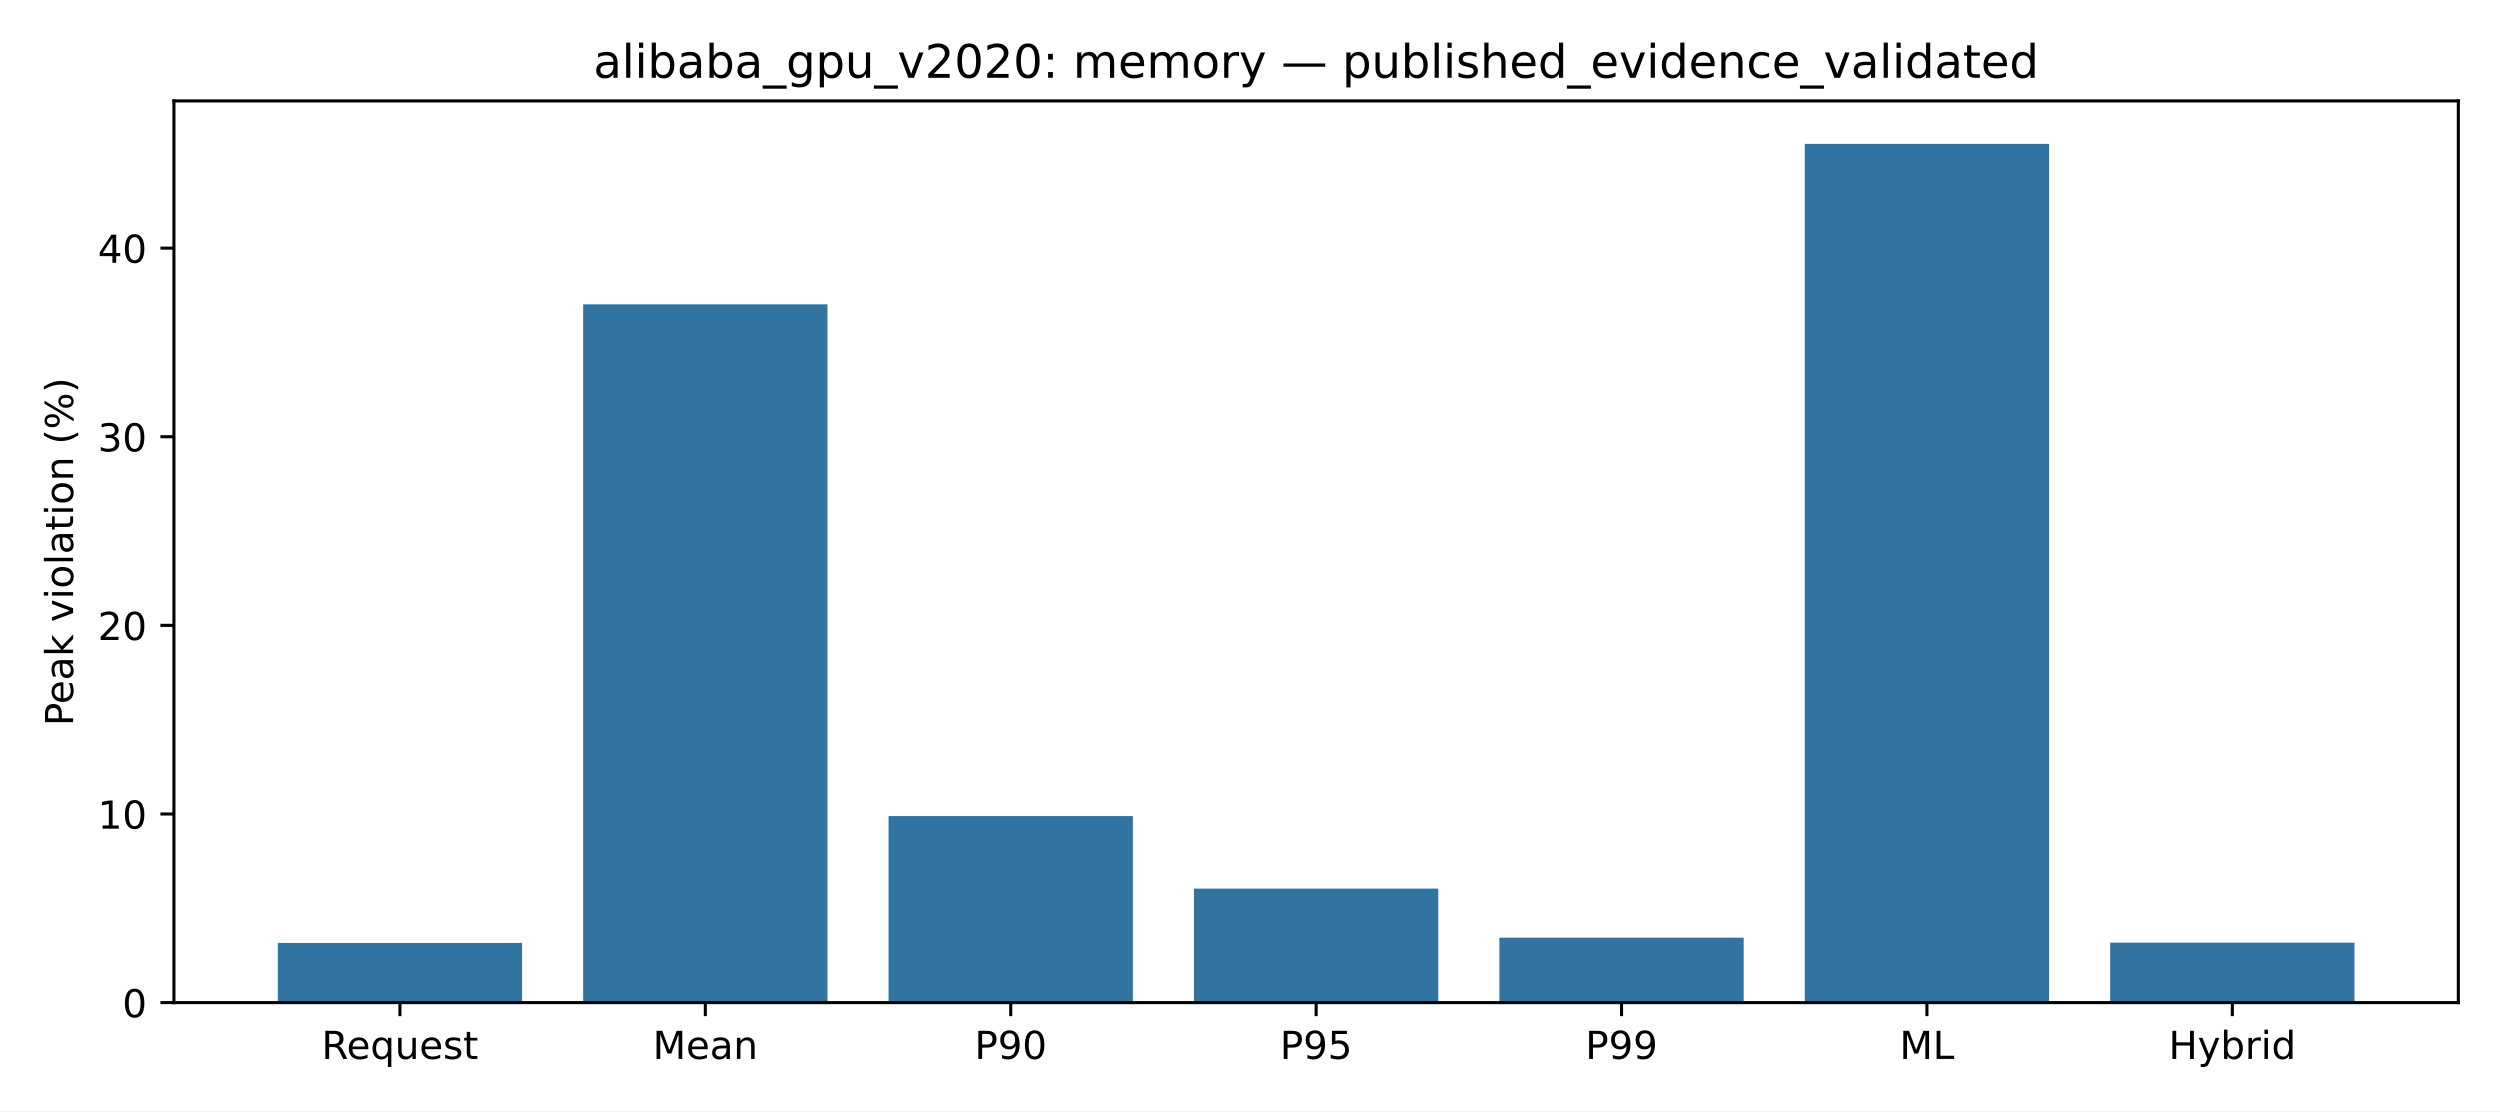
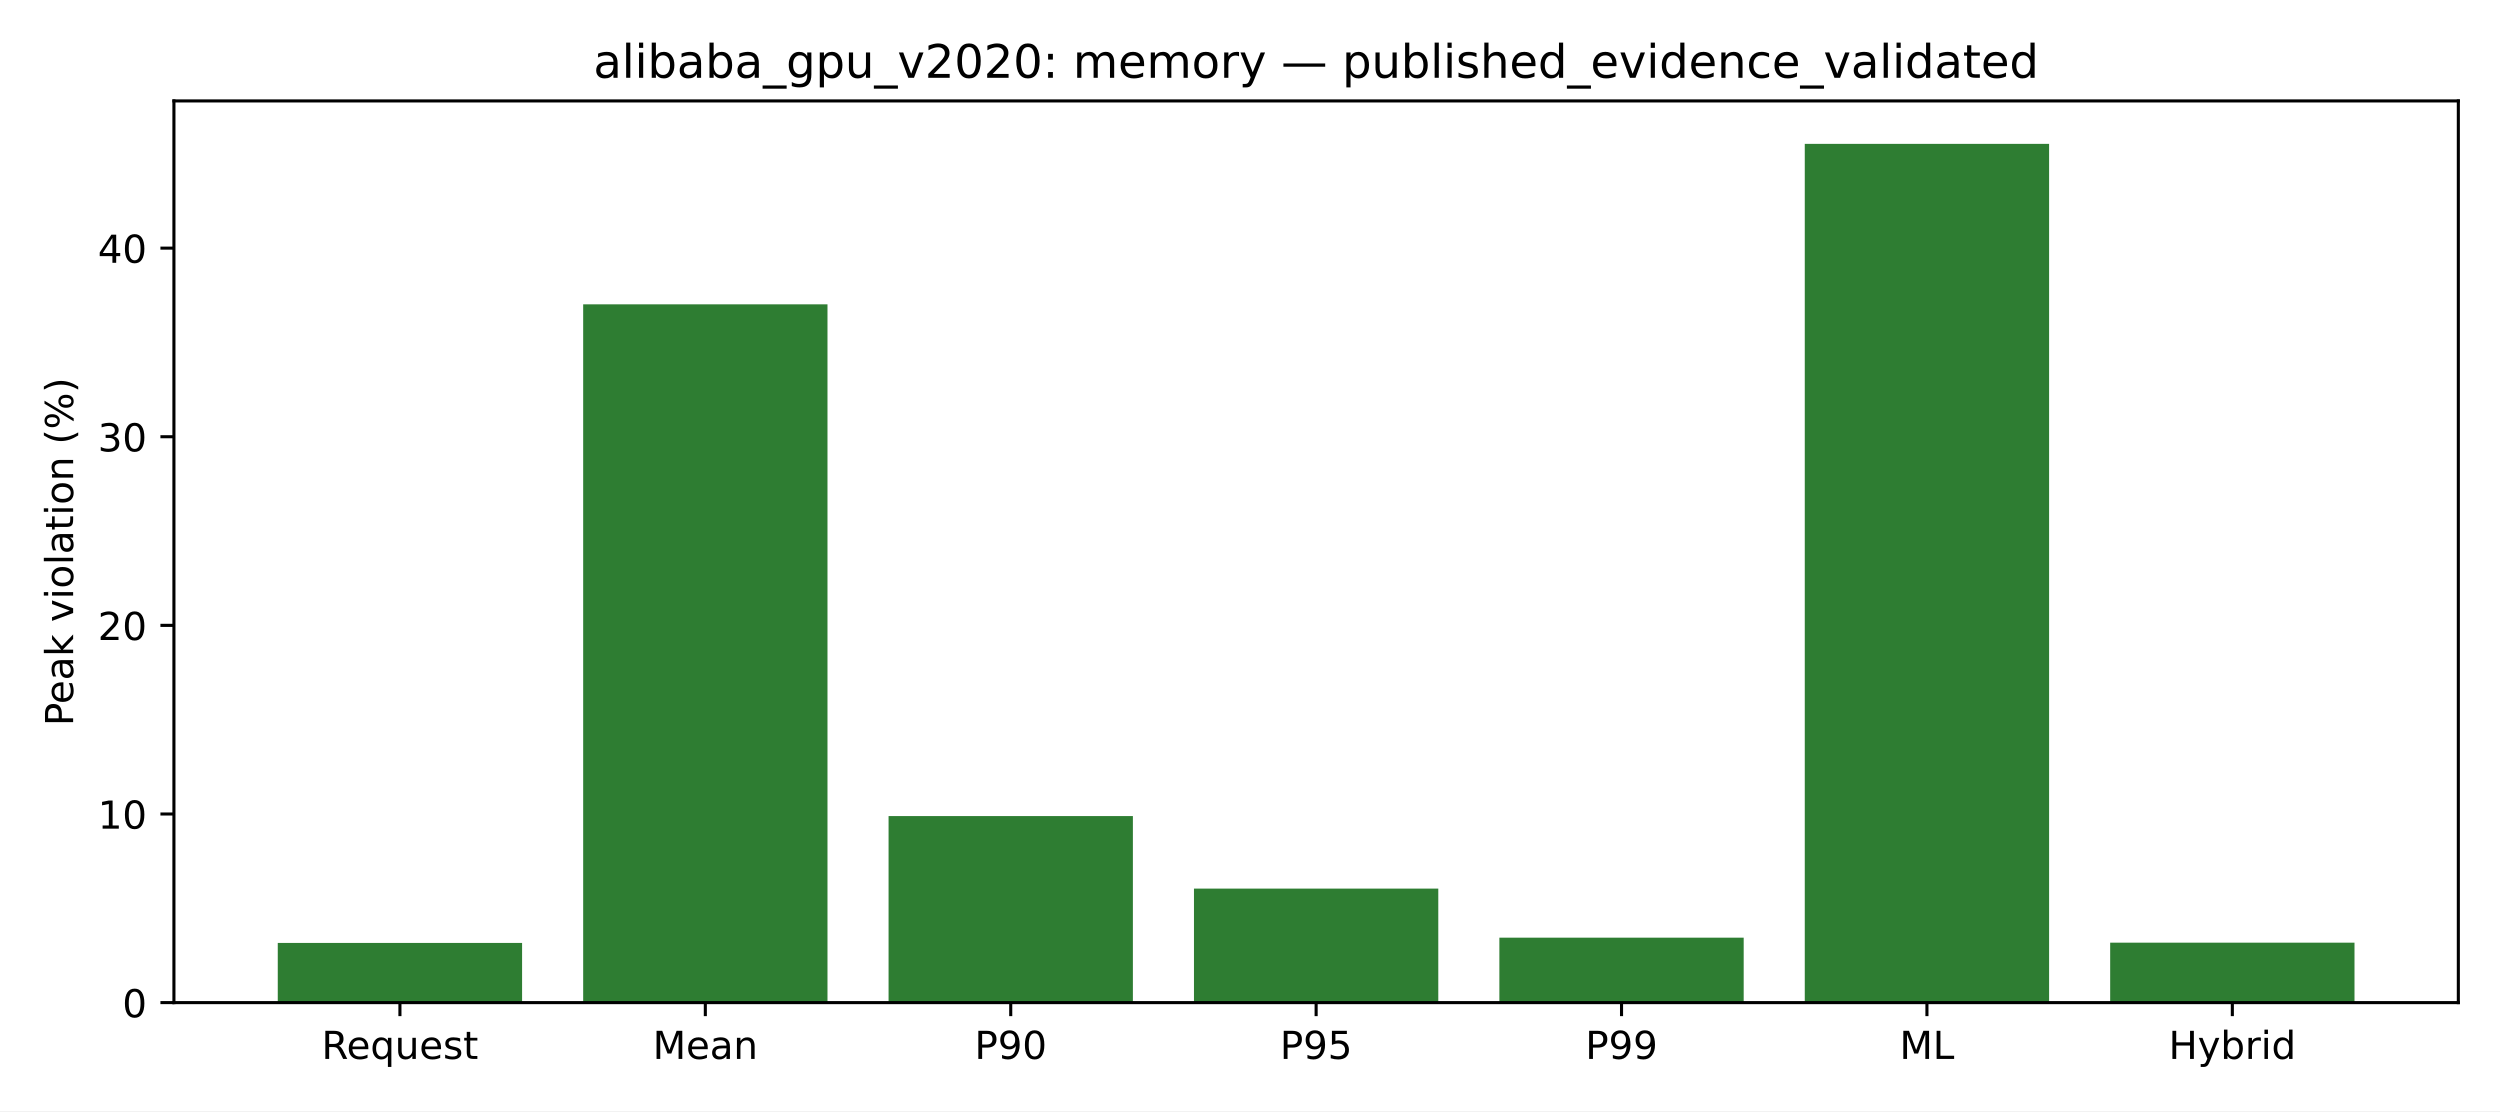
<svg xmlns="http://www.w3.org/2000/svg" xmlns:xlink="http://www.w3.org/1999/xlink" width="648pt" height="288pt" viewBox="0 0 648 288" version="1.1">
  <defs>
    <style type="text/css">*{stroke-linejoin: round; stroke-linecap: butt}</style>
  </defs>
  <g id="figure_1">
    <g id="patch_1">
      <path d="M 0 288 L 648 288 L 648 0 L 0 0 z " style="fill: #ffffff" />
    </g>
    <g id="axes_1">
      <g id="patch_2">
        <path d="M 45.082 259.878 L 637.2 259.878 L 637.2 26.16 L 45.082 26.16 z " style="fill: #ffffff" />
      </g>
      <g id="patch_3">
-         <path d="M 71.997 259.878 L 135.325 259.878 L 135.325 244.407 L 71.997 244.407 z " clip-path="url(#p6484fbff86)" style="fill: #3274a1" />
+         <path d="M 71.997 259.878 L 135.325 259.878 L 135.325 244.407 L 71.997 244.407 z " clip-path="url(#p6484fbff86)" style="fill: #2e7d32" />
      </g>
      <g id="patch_4">
-         <path d="M 151.157 259.878 L 214.485 259.878 L 214.485 78.875 L 151.157 78.875 z " clip-path="url(#p6484fbff86)" style="fill: #3274a1" />
+         <path d="M 151.157 259.878 L 214.485 259.878 L 214.485 78.875 L 151.157 78.875 z " clip-path="url(#p6484fbff86)" style="fill: #2e7d32" />
      </g>
      <g id="patch_5">
-         <path d="M 230.317 259.878 L 293.645 259.878 L 293.645 211.533 L 230.317 211.533 z " clip-path="url(#p6484fbff86)" style="fill: #3274a1" />
+         <path d="M 230.317 259.878 L 293.645 259.878 L 293.645 211.533 L 230.317 211.533 z " clip-path="url(#p6484fbff86)" style="fill: #2e7d32" />
      </g>
      <g id="patch_6">
-         <path d="M 309.477 259.878 L 372.805 259.878 L 372.805 230.323 L 309.477 230.323 z " clip-path="url(#p6484fbff86)" style="fill: #3274a1" />
+         <path d="M 309.477 259.878 L 372.805 259.878 L 372.805 230.323 L 309.477 230.323 z " clip-path="url(#p6484fbff86)" style="fill: #2e7d32" />
      </g>
      <g id="patch_7">
-         <path d="M 388.637 259.878 L 451.965 259.878 L 451.965 243.041 L 388.637 243.041 z " clip-path="url(#p6484fbff86)" style="fill: #3274a1" />
+         <path d="M 388.637 259.878 L 451.965 259.878 L 451.965 243.041 L 388.637 243.041 z " clip-path="url(#p6484fbff86)" style="fill: #2e7d32" />
      </g>
      <g id="patch_8">
-         <path d="M 467.797 259.878 L 531.125 259.878 L 531.125 37.289 L 467.797 37.289 z " clip-path="url(#p6484fbff86)" style="fill: #3274a1" />
+         <path d="M 467.797 259.878 L 531.125 259.878 L 531.125 37.289 L 467.797 37.289 z " clip-path="url(#p6484fbff86)" style="fill: #2e7d32" />
      </g>
      <g id="patch_9">
-         <path d="M 546.957 259.878 L 610.286 259.878 L 610.286 244.34 L 546.957 244.34 z " clip-path="url(#p6484fbff86)" style="fill: #3274a1" />
+         <path d="M 546.957 259.878 L 610.286 259.878 L 610.286 244.34 L 546.957 244.34 z " clip-path="url(#p6484fbff86)" style="fill: #2e7d32" />
      </g>
      <g id="matplotlib.axis_1">
        <g id="xtick_1">
          <g id="line2d_1">
            <defs>
              <path id="m55c03f2bdd" d="M 0 0 L 0 3.5 " style="stroke: #000000; stroke-width: 0.8" />
            </defs>
            <g>
              <use xlink:href="#m55c03f2bdd" x="103.661" y="259.878" style="stroke: #000000; stroke-width: 0.8" />
            </g>
          </g>
          <g id="text_1">
            <g transform="translate(83.34989 274.4753) scale(0.1 -0.1)">
              <defs>
                <path id="DejaVuSans-35" d="M 2841 2188 Q 3044 2119 3236 1894 Q 3428 1669 3622 1275 L 4263 0 L 3584 0 L 2988 1197 Q 2756 1666 2539 1819 Q 2322 1972 1947 1972 L 1259 1972 L 1259 0 L 628 0 L 628 4666 L 2053 4666 Q 2853 4666 3247 4331 Q 3641 3997 3641 3322 Q 3641 2881 3436 2590 Q 3231 2300 2841 2188 z M 1259 4147 L 1259 2491 L 2053 2491 Q 2509 2491 2742 2702 Q 2975 2913 2975 3322 Q 2975 3731 2742 3939 Q 2509 4147 2053 4147 L 1259 4147 z " transform="scale(0.015625)" />
                <path id="DejaVuSans-48" d="M 3597 1894 L 3597 1613 L 953 1613 Q 991 1019 1311 708 Q 1631 397 2203 397 Q 2534 397 2845 478 Q 3156 559 3463 722 L 3463 178 Q 3153 47 2828 -22 Q 2503 -91 2169 -91 Q 1331 -91 842 396 Q 353 884 353 1716 Q 353 2575 817 3079 Q 1281 3584 2069 3584 Q 2775 3584 3186 3129 Q 3597 2675 3597 1894 z M 3022 2063 Q 3016 2534 2758 2815 Q 2500 3097 2075 3097 Q 1594 3097 1305 2825 Q 1016 2553 972 2059 L 3022 2063 z " transform="scale(0.015625)" />
                <path id="DejaVuSans-54" d="M 947 1747 Q 947 1113 1208 752 Q 1469 391 1925 391 Q 2381 391 2643 752 Q 2906 1113 2906 1747 Q 2906 2381 2643 2742 Q 2381 3103 1925 3103 Q 1469 3103 1208 2742 Q 947 2381 947 1747 z M 2906 525 Q 2725 213 2448 61 Q 2172 -91 1784 -91 Q 1150 -91 751 415 Q 353 922 353 1747 Q 353 2572 751 3078 Q 1150 3584 1784 3584 Q 2172 3584 2448 3432 Q 2725 3281 2906 2969 L 2906 3500 L 3481 3500 L 3481 -1331 L 2906 -1331 L 2906 525 z " transform="scale(0.015625)" />
                <path id="DejaVuSans-58" d="M 544 1381 L 544 3500 L 1119 3500 L 1119 1403 Q 1119 906 1312 657 Q 1506 409 1894 409 Q 2359 409 2629 706 Q 2900 1003 2900 1516 L 2900 3500 L 3475 3500 L 3475 0 L 2900 0 L 2900 538 Q 2691 219 2414 64 Q 2138 -91 1772 -91 Q 1169 -91 856 284 Q 544 659 544 1381 z M 1991 3584 L 1991 3584 z " transform="scale(0.015625)" />
                <path id="DejaVuSans-56" d="M 2834 3397 L 2834 2853 Q 2591 2978 2328 3040 Q 2066 3103 1784 3103 Q 1356 3103 1142 2972 Q 928 2841 928 2578 Q 928 2378 1081 2264 Q 1234 2150 1697 2047 L 1894 2003 Q 2506 1872 2764 1633 Q 3022 1394 3022 966 Q 3022 478 2636 193 Q 2250 -91 1575 -91 Q 1294 -91 989 -36 Q 684 19 347 128 L 347 722 Q 666 556 975 473 Q 1284 391 1588 391 Q 1994 391 2212 530 Q 2431 669 2431 922 Q 2431 1156 2273 1281 Q 2116 1406 1581 1522 L 1381 1569 Q 847 1681 609 1914 Q 372 2147 372 2553 Q 372 3047 722 3315 Q 1072 3584 1716 3584 Q 2034 3584 2315 3537 Q 2597 3491 2834 3397 z " transform="scale(0.015625)" />
                <path id="DejaVuSans-57" d="M 1172 4494 L 1172 3500 L 2356 3500 L 2356 3053 L 1172 3053 L 1172 1153 Q 1172 725 1289 603 Q 1406 481 1766 481 L 2356 481 L 2356 0 L 1766 0 Q 1100 0 847 248 Q 594 497 594 1153 L 594 3053 L 172 3053 L 172 3500 L 594 3500 L 594 4494 L 1172 4494 z " transform="scale(0.015625)" />
              </defs>
              <use xlink:href="#DejaVuSans-35" />
              <use xlink:href="#DejaVuSans-48" transform="translate(65 0)" />
              <use xlink:href="#DejaVuSans-54" transform="translate(126.5312 0)" />
              <use xlink:href="#DejaVuSans-58" transform="translate(190.0156 0)" />
              <use xlink:href="#DejaVuSans-48" transform="translate(253.3906 0)" />
              <use xlink:href="#DejaVuSans-56" transform="translate(314.9219 0)" />
              <use xlink:href="#DejaVuSans-57" transform="translate(367.0156 0)" />
            </g>
          </g>
        </g>
        <g id="xtick_2">
          <g id="line2d_2">
            <g>
              <use xlink:href="#m55c03f2bdd" x="182.821" y="259.878" style="stroke: #000000; stroke-width: 0.8" />
            </g>
          </g>
          <g id="text_2">
            <g transform="translate(169.1975 274.4753) scale(0.1 -0.1)">
              <defs>
                <path id="DejaVuSans-30" d="M 628 4666 L 1569 4666 L 2759 1491 L 3956 4666 L 4897 4666 L 4897 0 L 4281 0 L 4281 4097 L 3078 897 L 2444 897 L 1241 4097 L 1241 0 L 628 0 L 628 4666 z " transform="scale(0.015625)" />
                <path id="DejaVuSans-44" d="M 2194 1759 Q 1497 1759 1228 1600 Q 959 1441 959 1056 Q 959 750 1161 570 Q 1363 391 1709 391 Q 2188 391 2477 730 Q 2766 1069 2766 1631 L 2766 1759 L 2194 1759 z M 3341 1997 L 3341 0 L 2766 0 L 2766 531 Q 2569 213 2275 61 Q 1981 -91 1556 -91 Q 1019 -91 701 211 Q 384 513 384 1019 Q 384 1609 779 1909 Q 1175 2209 1959 2209 L 2766 2209 L 2766 2266 Q 2766 2663 2505 2880 Q 2244 3097 1772 3097 Q 1472 3097 1187 3025 Q 903 2953 641 2809 L 641 3341 Q 956 3463 1253 3523 Q 1550 3584 1831 3584 Q 2591 3584 2966 3190 Q 3341 2797 3341 1997 z " transform="scale(0.015625)" />
                <path id="DejaVuSans-51" d="M 3513 2113 L 3513 0 L 2938 0 L 2938 2094 Q 2938 2591 2744 2837 Q 2550 3084 2163 3084 Q 1697 3084 1428 2787 Q 1159 2491 1159 1978 L 1159 0 L 581 0 L 581 3500 L 1159 3500 L 1159 2956 Q 1366 3272 1645 3428 Q 1925 3584 2291 3584 Q 2894 3584 3203 3211 Q 3513 2838 3513 2113 z " transform="scale(0.015625)" />
              </defs>
              <use xlink:href="#DejaVuSans-30" />
              <use xlink:href="#DejaVuSans-48" transform="translate(86.28125 0)" />
              <use xlink:href="#DejaVuSans-44" transform="translate(147.8125 0)" />
              <use xlink:href="#DejaVuSans-51" transform="translate(209.0938 0)" />
            </g>
          </g>
        </g>
        <g id="xtick_3">
          <g id="line2d_3">
            <g>
              <use xlink:href="#m55c03f2bdd" x="261.981" y="259.878" style="stroke: #000000; stroke-width: 0.8" />
            </g>
          </g>
          <g id="text_3">
            <g transform="translate(252.6037 274.4753) scale(0.1 -0.1)">
              <defs>
                <path id="DejaVuSans-33" d="M 1259 4147 L 1259 2394 L 2053 2394 Q 2494 2394 2734 2622 Q 2975 2850 2975 3272 Q 2975 3691 2734 3919 Q 2494 4147 2053 4147 L 1259 4147 z M 628 4666 L 2053 4666 Q 2838 4666 3239 4311 Q 3641 3956 3641 3272 Q 3641 2581 3239 2228 Q 2838 1875 2053 1875 L 1259 1875 L 1259 0 L 628 0 L 628 4666 z " transform="scale(0.015625)" />
                <path id="DejaVuSans-1c" d="M 703 97 L 703 672 Q 941 559 1184 500 Q 1428 441 1663 441 Q 2288 441 2617 861 Q 2947 1281 2994 2138 Q 2813 1869 2534 1725 Q 2256 1581 1919 1581 Q 1219 1581 811 2004 Q 403 2428 403 3163 Q 403 3881 828 4315 Q 1253 4750 1959 4750 Q 2769 4750 3195 4129 Q 3622 3509 3622 2328 Q 3622 1225 3098 567 Q 2575 -91 1691 -91 Q 1453 -91 1209 -44 Q 966 3 703 97 z M 1959 2075 Q 2384 2075 2632 2365 Q 2881 2656 2881 3163 Q 2881 3666 2632 3958 Q 2384 4250 1959 4250 Q 1534 4250 1286 3958 Q 1038 3666 1038 3163 Q 1038 2656 1286 2365 Q 1534 2075 1959 2075 z " transform="scale(0.015625)" />
                <path id="DejaVuSans-13" d="M 2034 4250 Q 1547 4250 1301 3770 Q 1056 3291 1056 2328 Q 1056 1369 1301 889 Q 1547 409 2034 409 Q 2525 409 2770 889 Q 3016 1369 3016 2328 Q 3016 3291 2770 3770 Q 2525 4250 2034 4250 z M 2034 4750 Q 2819 4750 3233 4129 Q 3647 3509 3647 2328 Q 3647 1150 3233 529 Q 2819 -91 2034 -91 Q 1250 -91 836 529 Q 422 1150 422 2328 Q 422 3509 836 4129 Q 1250 4750 2034 4750 z " transform="scale(0.015625)" />
              </defs>
              <use xlink:href="#DejaVuSans-33" />
              <use xlink:href="#DejaVuSans-1c" transform="translate(60.29688 0)" />
              <use xlink:href="#DejaVuSans-13" transform="translate(123.9219 0)" />
            </g>
          </g>
        </g>
        <g id="xtick_4">
          <g id="line2d_4">
            <g>
              <use xlink:href="#m55c03f2bdd" x="341.141" y="259.878" style="stroke: #000000; stroke-width: 0.8" />
            </g>
          </g>
          <g id="text_4">
            <g transform="translate(331.7638 274.4753) scale(0.1 -0.1)">
              <defs>
                <path id="DejaVuSans-18" d="M 691 4666 L 3169 4666 L 3169 4134 L 1269 4134 L 1269 2991 Q 1406 3038 1543 3061 Q 1681 3084 1819 3084 Q 2600 3084 3056 2656 Q 3513 2228 3513 1497 Q 3513 744 3044 326 Q 2575 -91 1722 -91 Q 1428 -91 1123 -41 Q 819 9 494 109 L 494 744 Q 775 591 1075 516 Q 1375 441 1709 441 Q 2250 441 2565 725 Q 2881 1009 2881 1497 Q 2881 1984 2565 2268 Q 2250 2553 1709 2553 Q 1456 2553 1204 2497 Q 953 2441 691 2322 L 691 4666 z " transform="scale(0.015625)" />
              </defs>
              <use xlink:href="#DejaVuSans-33" />
              <use xlink:href="#DejaVuSans-1c" transform="translate(60.29688 0)" />
              <use xlink:href="#DejaVuSans-18" transform="translate(123.9219 0)" />
            </g>
          </g>
        </g>
        <g id="xtick_5">
          <g id="line2d_5">
            <g>
              <use xlink:href="#m55c03f2bdd" x="420.301" y="259.878" style="stroke: #000000; stroke-width: 0.8" />
            </g>
          </g>
          <g id="text_5">
            <g transform="translate(410.9239 274.4753) scale(0.1 -0.1)">
              <use xlink:href="#DejaVuSans-33" />
              <use xlink:href="#DejaVuSans-1c" transform="translate(60.29688 0)" />
              <use xlink:href="#DejaVuSans-1c" transform="translate(123.9219 0)" />
            </g>
          </g>
        </g>
        <g id="xtick_6">
          <g id="line2d_6">
            <g>
              <use xlink:href="#m55c03f2bdd" x="499.461" y="259.878" style="stroke: #000000; stroke-width: 0.8" />
            </g>
          </g>
          <g id="text_6">
            <g transform="translate(492.3614 274.4753) scale(0.1 -0.1)">
              <defs>
                <path id="DejaVuSans-2f" d="M 628 4666 L 1259 4666 L 1259 531 L 3531 531 L 3531 0 L 628 0 L 628 4666 z " transform="scale(0.015625)" />
              </defs>
              <use xlink:href="#DejaVuSans-30" />
              <use xlink:href="#DejaVuSans-2f" transform="translate(86.28125 0)" />
            </g>
          </g>
        </g>
        <g id="xtick_7">
          <g id="line2d_7">
            <g>
              <use xlink:href="#m55c03f2bdd" x="578.622" y="259.878" style="stroke: #000000; stroke-width: 0.8" />
            </g>
          </g>
          <g id="text_7">
            <g transform="translate(562.109 274.4761) scale(0.1 -0.1)">
              <defs>
                <path id="DejaVuSans-2b" d="M 628 4666 L 1259 4666 L 1259 2753 L 3553 2753 L 3553 4666 L 4184 4666 L 4184 0 L 3553 0 L 3553 2222 L 1259 2222 L 1259 0 L 628 0 L 628 4666 z " transform="scale(0.015625)" />
                <path id="DejaVuSans-5c" d="M 2059 -325 Q 1816 -950 1584 -1140 Q 1353 -1331 966 -1331 L 506 -1331 L 506 -850 L 844 -850 Q 1081 -850 1212 -737 Q 1344 -625 1503 -206 L 1606 56 L 191 3500 L 800 3500 L 1894 763 L 2988 3500 L 3597 3500 L 2059 -325 z " transform="scale(0.015625)" />
                <path id="DejaVuSans-45" d="M 3116 1747 Q 3116 2381 2855 2742 Q 2594 3103 2138 3103 Q 1681 3103 1420 2742 Q 1159 2381 1159 1747 Q 1159 1113 1420 752 Q 1681 391 2138 391 Q 2594 391 2855 752 Q 3116 1113 3116 1747 z M 1159 2969 Q 1341 3281 1617 3432 Q 1894 3584 2278 3584 Q 2916 3584 3314 3078 Q 3713 2572 3713 1747 Q 3713 922 3314 415 Q 2916 -91 2278 -91 Q 1894 -91 1617 61 Q 1341 213 1159 525 L 1159 0 L 581 0 L 581 4863 L 1159 4863 L 1159 2969 z " transform="scale(0.015625)" />
                <path id="DejaVuSans-55" d="M 2631 2963 Q 2534 3019 2420 3045 Q 2306 3072 2169 3072 Q 1681 3072 1420 2755 Q 1159 2438 1159 1844 L 1159 0 L 581 0 L 581 3500 L 1159 3500 L 1159 2956 Q 1341 3275 1631 3429 Q 1922 3584 2338 3584 Q 2397 3584 2469 3576 Q 2541 3569 2628 3553 L 2631 2963 z " transform="scale(0.015625)" />
                <path id="DejaVuSans-4c" d="M 603 3500 L 1178 3500 L 1178 0 L 603 0 L 603 3500 z M 603 4863 L 1178 4863 L 1178 4134 L 603 4134 L 603 4863 z " transform="scale(0.015625)" />
                <path id="DejaVuSans-47" d="M 2906 2969 L 2906 4863 L 3481 4863 L 3481 0 L 2906 0 L 2906 525 Q 2725 213 2448 61 Q 2172 -91 1784 -91 Q 1150 -91 751 415 Q 353 922 353 1747 Q 353 2572 751 3078 Q 1150 3584 1784 3584 Q 2172 3584 2448 3432 Q 2725 3281 2906 2969 z M 947 1747 Q 947 1113 1208 752 Q 1469 391 1925 391 Q 2381 391 2643 752 Q 2906 1113 2906 1747 Q 2906 2381 2643 2742 Q 2381 3103 1925 3103 Q 1469 3103 1208 2742 Q 947 2381 947 1747 z " transform="scale(0.015625)" />
              </defs>
              <use xlink:href="#DejaVuSans-2b" />
              <use xlink:href="#DejaVuSans-5c" transform="translate(75.20312 0)" />
              <use xlink:href="#DejaVuSans-45" transform="translate(134.3906 0)" />
              <use xlink:href="#DejaVuSans-55" transform="translate(197.875 0)" />
              <use xlink:href="#DejaVuSans-4c" transform="translate(238.9844 0)" />
              <use xlink:href="#DejaVuSans-47" transform="translate(266.7656 0)" />
            </g>
          </g>
        </g>
      </g>
      <g id="matplotlib.axis_2">
        <g id="ytick_1">
          <g id="line2d_8">
            <defs>
              <path id="m7ed9b8ec2e" d="M 0 0 L -3.5 0 " style="stroke: #000000; stroke-width: 0.8" />
            </defs>
            <g>
              <use xlink:href="#m7ed9b8ec2e" x="45.082" y="259.878" style="stroke: #000000; stroke-width: 0.8" />
            </g>
          </g>
          <g id="text_8">
            <g transform="translate(31.71984 263.6765) scale(0.1 -0.1)">
              <use xlink:href="#DejaVuSans-13" />
            </g>
          </g>
        </g>
        <g id="ytick_2">
          <g id="line2d_9">
            <g>
              <use xlink:href="#m7ed9b8ec2e" x="45.082" y="210.986" style="stroke: #000000; stroke-width: 0.8" />
            </g>
          </g>
          <g id="text_9">
            <g transform="translate(25.35734 214.785) scale(0.1 -0.1)">
              <defs>
                <path id="DejaVuSans-14" d="M 794 531 L 1825 531 L 1825 4091 L 703 3866 L 703 4441 L 1819 4666 L 2450 4666 L 2450 531 L 3481 531 L 3481 0 L 794 0 L 794 531 z " transform="scale(0.015625)" />
              </defs>
              <use xlink:href="#DejaVuSans-14" />
              <use xlink:href="#DejaVuSans-13" transform="translate(63.625 0)" />
            </g>
          </g>
        </g>
        <g id="ytick_3">
          <g id="line2d_10">
            <g>
              <use xlink:href="#m7ed9b8ec2e" x="45.082" y="162.095" style="stroke: #000000; stroke-width: 0.8" />
            </g>
          </g>
          <g id="text_10">
            <g transform="translate(25.35734 165.8935) scale(0.1 -0.1)">
              <defs>
                <path id="DejaVuSans-15" d="M 1228 531 L 3431 531 L 3431 0 L 469 0 L 469 531 Q 828 903 1448 1529 Q 2069 2156 2228 2338 Q 2531 2678 2651 2914 Q 2772 3150 2772 3378 Q 2772 3750 2511 3984 Q 2250 4219 1831 4219 Q 1534 4219 1204 4116 Q 875 4013 500 3803 L 500 4441 Q 881 4594 1212 4672 Q 1544 4750 1819 4750 Q 2544 4750 2975 4387 Q 3406 4025 3406 3419 Q 3406 3131 3298 2873 Q 3191 2616 2906 2266 Q 2828 2175 2409 1742 Q 1991 1309 1228 531 z " transform="scale(0.015625)" />
              </defs>
              <use xlink:href="#DejaVuSans-15" />
              <use xlink:href="#DejaVuSans-13" transform="translate(63.625 0)" />
            </g>
          </g>
        </g>
        <g id="ytick_4">
          <g id="line2d_11">
            <g>
              <use xlink:href="#m7ed9b8ec2e" x="45.082" y="113.203" style="stroke: #000000; stroke-width: 0.8" />
            </g>
          </g>
          <g id="text_11">
            <g transform="translate(25.35734 117.002) scale(0.1 -0.1)">
              <defs>
                <path id="DejaVuSans-16" d="M 2597 2516 Q 3050 2419 3304 2112 Q 3559 1806 3559 1356 Q 3559 666 3084 287 Q 2609 -91 1734 -91 Q 1441 -91 1130 -33 Q 819 25 488 141 L 488 750 Q 750 597 1062 519 Q 1375 441 1716 441 Q 2309 441 2620 675 Q 2931 909 2931 1356 Q 2931 1769 2642 2001 Q 2353 2234 1838 2234 L 1294 2234 L 1294 2753 L 1863 2753 Q 2328 2753 2575 2939 Q 2822 3125 2822 3475 Q 2822 3834 2567 4026 Q 2313 4219 1838 4219 Q 1578 4219 1281 4162 Q 984 4106 628 3988 L 628 4550 Q 988 4650 1302 4700 Q 1616 4750 1894 4750 Q 2613 4750 3031 4423 Q 3450 4097 3450 3541 Q 3450 3153 3228 2886 Q 3006 2619 2597 2516 z " transform="scale(0.015625)" />
              </defs>
              <use xlink:href="#DejaVuSans-16" />
              <use xlink:href="#DejaVuSans-13" transform="translate(63.625 0)" />
            </g>
          </g>
        </g>
        <g id="ytick_5">
          <g id="line2d_12">
            <g>
              <use xlink:href="#m7ed9b8ec2e" x="45.082" y="64.312" style="stroke: #000000; stroke-width: 0.8" />
            </g>
          </g>
          <g id="text_12">
            <g transform="translate(25.35734 68.11047) scale(0.1 -0.1)">
              <defs>
                <path id="DejaVuSans-17" d="M 2419 4116 L 825 1625 L 2419 1625 L 2419 4116 z M 2253 4666 L 3047 4666 L 3047 1625 L 3713 1625 L 3713 1100 L 3047 1100 L 3047 0 L 2419 0 L 2419 1100 L 313 1100 L 313 1709 L 2253 4666 z " transform="scale(0.015625)" />
              </defs>
              <use xlink:href="#DejaVuSans-17" />
              <use xlink:href="#DejaVuSans-13" transform="translate(63.625 0)" />
            </g>
          </g>
        </g>
        <g id="text_13">
          <g transform="translate(18.955 188.1602) rotate(-90) scale(0.1 -0.1)">
            <defs>
              <path id="DejaVuSans-4e" d="M 581 4863 L 1159 4863 L 1159 1991 L 2875 3500 L 3609 3500 L 1753 1863 L 3688 0 L 2938 0 L 1159 1709 L 1159 0 L 581 0 L 581 4863 z " transform="scale(0.015625)" />
              <path id="DejaVuSans-3" transform="scale(0.015625)" />
              <path id="DejaVuSans-59" d="M 191 3500 L 800 3500 L 1894 563 L 2988 3500 L 3597 3500 L 2284 0 L 1503 0 L 191 3500 z " transform="scale(0.015625)" />
              <path id="DejaVuSans-52" d="M 1959 3097 Q 1497 3097 1228 2736 Q 959 2375 959 1747 Q 959 1119 1226 758 Q 1494 397 1959 397 Q 2419 397 2687 759 Q 2956 1122 2956 1747 Q 2956 2369 2687 2733 Q 2419 3097 1959 3097 z M 1959 3584 Q 2709 3584 3137 3096 Q 3566 2609 3566 1747 Q 3566 888 3137 398 Q 2709 -91 1959 -91 Q 1206 -91 779 398 Q 353 888 353 1747 Q 353 2609 779 3096 Q 1206 3584 1959 3584 z " transform="scale(0.015625)" />
              <path id="DejaVuSans-4f" d="M 603 4863 L 1178 4863 L 1178 0 L 603 0 L 603 4863 z " transform="scale(0.015625)" />
              <path id="DejaVuSans-b" d="M 1984 4856 Q 1566 4138 1362 3434 Q 1159 2731 1159 2009 Q 1159 1288 1364 580 Q 1569 -128 1984 -844 L 1484 -844 Q 1016 -109 783 600 Q 550 1309 550 2009 Q 550 2706 781 3412 Q 1013 4119 1484 4856 L 1984 4856 z " transform="scale(0.015625)" />
              <path id="DejaVuSans-8" d="M 4653 2053 Q 4381 2053 4226 1822 Q 4072 1591 4072 1178 Q 4072 772 4226 539 Q 4381 306 4653 306 Q 4919 306 5073 539 Q 5228 772 5228 1178 Q 5228 1588 5073 1820 Q 4919 2053 4653 2053 z M 4653 2450 Q 5147 2450 5437 2106 Q 5728 1763 5728 1178 Q 5728 594 5436 251 Q 5144 -91 4653 -91 Q 4153 -91 3862 251 Q 3572 594 3572 1178 Q 3572 1766 3864 2108 Q 4156 2450 4653 2450 z M 1428 4353 Q 1159 4353 1004 4120 Q 850 3888 850 3481 Q 850 3069 1003 2837 Q 1156 2606 1428 2606 Q 1700 2606 1854 2837 Q 2009 3069 2009 3481 Q 2009 3884 1853 4118 Q 1697 4353 1428 4353 z M 4250 4750 L 4750 4750 L 1831 -91 L 1331 -91 L 4250 4750 z M 1428 4750 Q 1922 4750 2215 4408 Q 2509 4066 2509 3481 Q 2509 2891 2217 2550 Q 1925 2209 1428 2209 Q 931 2209 642 2551 Q 353 2894 353 3481 Q 353 4063 643 4406 Q 934 4750 1428 4750 z " transform="scale(0.015625)" />
              <path id="DejaVuSans-c" d="M 513 4856 L 1013 4856 Q 1481 4119 1714 3412 Q 1947 2706 1947 2009 Q 1947 1309 1714 600 Q 1481 -109 1013 -844 L 513 -844 Q 928 -128 1133 580 Q 1338 1288 1338 2009 Q 1338 2731 1133 3434 Q 928 4138 513 4856 z " transform="scale(0.015625)" />
            </defs>
            <use xlink:href="#DejaVuSans-33" />
            <use xlink:href="#DejaVuSans-48" transform="translate(56.73438 0)" />
            <use xlink:href="#DejaVuSans-44" transform="translate(118.2656 0)" />
            <use xlink:href="#DejaVuSans-4e" transform="translate(179.5469 0)" />
            <use xlink:href="#DejaVuSans-3" transform="translate(237.4531 0)" />
            <use xlink:href="#DejaVuSans-59" transform="translate(269.2344 0)" />
            <use xlink:href="#DejaVuSans-4c" transform="translate(328.4219 0)" />
            <use xlink:href="#DejaVuSans-52" transform="translate(356.2031 0)" />
            <use xlink:href="#DejaVuSans-4f" transform="translate(417.3906 0)" />
            <use xlink:href="#DejaVuSans-44" transform="translate(445.1719 0)" />
            <use xlink:href="#DejaVuSans-57" transform="translate(506.4531 0)" />
            <use xlink:href="#DejaVuSans-4c" transform="translate(545.6562 0)" />
            <use xlink:href="#DejaVuSans-52" transform="translate(573.4375 0)" />
            <use xlink:href="#DejaVuSans-51" transform="translate(634.625 0)" />
            <use xlink:href="#DejaVuSans-3" transform="translate(698 0)" />
            <use xlink:href="#DejaVuSans-b" transform="translate(729.7812 0)" />
            <use xlink:href="#DejaVuSans-8" transform="translate(768.7969 0)" />
            <use xlink:href="#DejaVuSans-c" transform="translate(863.8125 0)" />
          </g>
        </g>
      </g>
      <g id="patch_10">
        <path d="M 45.082 259.878 L 45.082 26.16 " style="fill: none; stroke: #000000; stroke-width: 0.8; stroke-linejoin: miter; stroke-linecap: square" />
      </g>
      <g id="patch_11">
        <path d="M 637.2 259.878 L 637.2 26.16 " style="fill: none; stroke: #000000; stroke-width: 0.8; stroke-linejoin: miter; stroke-linecap: square" />
      </g>
      <g id="patch_12">
        <path d="M 45.082 259.878 L 637.2 259.878 " style="fill: none; stroke: #000000; stroke-width: 0.8; stroke-linejoin: miter; stroke-linecap: square" />
      </g>
      <g id="patch_13">
        <path d="M 45.082 26.16 L 637.2 26.16 " style="fill: none; stroke: #000000; stroke-width: 0.8; stroke-linejoin: miter; stroke-linecap: square" />
      </g>
      <g id="text_14">
        <g transform="translate(153.8165 20.16) scale(0.12 -0.12)">
          <defs>
            <path id="DejaVuSans-42" d="M 3263 -1063 L 3263 -1509 L -63 -1509 L -63 -1063 L 3263 -1063 z " transform="scale(0.015625)" />
            <path id="DejaVuSans-4a" d="M 2906 1791 Q 2906 2416 2648 2759 Q 2391 3103 1925 3103 Q 1463 3103 1205 2759 Q 947 2416 947 1791 Q 947 1169 1205 825 Q 1463 481 1925 481 Q 2391 481 2648 825 Q 2906 1169 2906 1791 z M 3481 434 Q 3481 -459 3084 -895 Q 2688 -1331 1869 -1331 Q 1566 -1331 1297 -1286 Q 1028 -1241 775 -1147 L 775 -588 Q 1028 -725 1275 -790 Q 1522 -856 1778 -856 Q 2344 -856 2625 -561 Q 2906 -266 2906 331 L 2906 616 Q 2728 306 2450 153 Q 2172 0 1784 0 Q 1141 0 747 490 Q 353 981 353 1791 Q 353 2603 747 3093 Q 1141 3584 1784 3584 Q 2172 3584 2450 3431 Q 2728 3278 2906 2969 L 2906 3500 L 3481 3500 L 3481 434 z " transform="scale(0.015625)" />
            <path id="DejaVuSans-53" d="M 1159 525 L 1159 -1331 L 581 -1331 L 581 3500 L 1159 3500 L 1159 2969 Q 1341 3281 1617 3432 Q 1894 3584 2278 3584 Q 2916 3584 3314 3078 Q 3713 2572 3713 1747 Q 3713 922 3314 415 Q 2916 -91 2278 -91 Q 1894 -91 1617 61 Q 1341 213 1159 525 z M 3116 1747 Q 3116 2381 2855 2742 Q 2594 3103 2138 3103 Q 1681 3103 1420 2742 Q 1159 2381 1159 1747 Q 1159 1113 1420 752 Q 1681 391 2138 391 Q 2594 391 2855 752 Q 3116 1113 3116 1747 z " transform="scale(0.015625)" />
            <path id="DejaVuSans-1d" d="M 750 794 L 1409 794 L 1409 0 L 750 0 L 750 794 z M 750 3309 L 1409 3309 L 1409 2516 L 750 2516 L 750 3309 z " transform="scale(0.015625)" />
            <path id="DejaVuSans-50" d="M 3328 2828 Q 3544 3216 3844 3400 Q 4144 3584 4550 3584 Q 5097 3584 5394 3201 Q 5691 2819 5691 2113 L 5691 0 L 5113 0 L 5113 2094 Q 5113 2597 4934 2840 Q 4756 3084 4391 3084 Q 3944 3084 3684 2787 Q 3425 2491 3425 1978 L 3425 0 L 2847 0 L 2847 2094 Q 2847 2600 2669 2842 Q 2491 3084 2119 3084 Q 1678 3084 1418 2786 Q 1159 2488 1159 1978 L 1159 0 L 581 0 L 581 3500 L 1159 3500 L 1159 2956 Q 1356 3278 1631 3431 Q 1906 3584 2284 3584 Q 2666 3584 2933 3390 Q 3200 3197 3328 2828 z " transform="scale(0.015625)" />
            <path id="DejaVuSans-af6" d="M 313 1978 L 6088 1978 L 6088 1528 L 313 1528 L 313 1978 z " transform="scale(0.015625)" />
            <path id="DejaVuSans-4b" d="M 3513 2113 L 3513 0 L 2938 0 L 2938 2094 Q 2938 2591 2744 2837 Q 2550 3084 2163 3084 Q 1697 3084 1428 2787 Q 1159 2491 1159 1978 L 1159 0 L 581 0 L 581 4863 L 1159 4863 L 1159 2956 Q 1366 3272 1645 3428 Q 1925 3584 2291 3584 Q 2894 3584 3203 3211 Q 3513 2838 3513 2113 z " transform="scale(0.015625)" />
            <path id="DejaVuSans-46" d="M 3122 3366 L 3122 2828 Q 2878 2963 2633 3030 Q 2388 3097 2138 3097 Q 1578 3097 1268 2742 Q 959 2388 959 1747 Q 959 1106 1268 751 Q 1578 397 2138 397 Q 2388 397 2633 464 Q 2878 531 3122 666 L 3122 134 Q 2881 22 2623 -34 Q 2366 -91 2075 -91 Q 1284 -91 818 406 Q 353 903 353 1747 Q 353 2603 823 3093 Q 1294 3584 2113 3584 Q 2378 3584 2631 3529 Q 2884 3475 3122 3366 z " transform="scale(0.015625)" />
          </defs>
          <use xlink:href="#DejaVuSans-44" />
          <use xlink:href="#DejaVuSans-4f" transform="translate(61.28125 0)" />
          <use xlink:href="#DejaVuSans-4c" transform="translate(89.0625 0)" />
          <use xlink:href="#DejaVuSans-45" transform="translate(116.8438 0)" />
          <use xlink:href="#DejaVuSans-44" transform="translate(180.3281 0)" />
          <use xlink:href="#DejaVuSans-45" transform="translate(241.6094 0)" />
          <use xlink:href="#DejaVuSans-44" transform="translate(305.0938 0)" />
          <use xlink:href="#DejaVuSans-42" transform="translate(366.375 0)" />
          <use xlink:href="#DejaVuSans-4a" transform="translate(416.375 0)" />
          <use xlink:href="#DejaVuSans-53" transform="translate(479.8594 0)" />
          <use xlink:href="#DejaVuSans-58" transform="translate(543.3438 0)" />
          <use xlink:href="#DejaVuSans-42" transform="translate(606.7188 0)" />
          <use xlink:href="#DejaVuSans-59" transform="translate(656.7188 0)" />
          <use xlink:href="#DejaVuSans-15" transform="translate(715.9062 0)" />
          <use xlink:href="#DejaVuSans-13" transform="translate(779.5312 0)" />
          <use xlink:href="#DejaVuSans-15" transform="translate(843.1562 0)" />
          <use xlink:href="#DejaVuSans-13" transform="translate(906.7812 0)" />
          <use xlink:href="#DejaVuSans-1d" transform="translate(970.4062 0)" />
          <use xlink:href="#DejaVuSans-3" transform="translate(1004.094 0)" />
          <use xlink:href="#DejaVuSans-50" transform="translate(1035.875 0)" />
          <use xlink:href="#DejaVuSans-48" transform="translate(1133.281 0)" />
          <use xlink:href="#DejaVuSans-50" transform="translate(1194.812 0)" />
          <use xlink:href="#DejaVuSans-52" transform="translate(1292.219 0)" />
          <use xlink:href="#DejaVuSans-55" transform="translate(1353.406 0)" />
          <use xlink:href="#DejaVuSans-5c" transform="translate(1394.516 0)" />
          <use xlink:href="#DejaVuSans-3" transform="translate(1453.703 0)" />
          <use xlink:href="#DejaVuSans-af6" transform="translate(1485.484 0)" />
          <use xlink:href="#DejaVuSans-3" transform="translate(1585.484 0)" />
          <use xlink:href="#DejaVuSans-53" transform="translate(1617.266 0)" />
          <use xlink:href="#DejaVuSans-58" transform="translate(1680.75 0)" />
          <use xlink:href="#DejaVuSans-45" transform="translate(1744.125 0)" />
          <use xlink:href="#DejaVuSans-4f" transform="translate(1807.609 0)" />
          <use xlink:href="#DejaVuSans-4c" transform="translate(1835.391 0)" />
          <use xlink:href="#DejaVuSans-56" transform="translate(1863.172 0)" />
          <use xlink:href="#DejaVuSans-4b" transform="translate(1915.266 0)" />
          <use xlink:href="#DejaVuSans-48" transform="translate(1978.641 0)" />
          <use xlink:href="#DejaVuSans-47" transform="translate(2040.172 0)" />
          <use xlink:href="#DejaVuSans-42" transform="translate(2103.656 0)" />
          <use xlink:href="#DejaVuSans-48" transform="translate(2153.656 0)" />
          <use xlink:href="#DejaVuSans-59" transform="translate(2215.188 0)" />
          <use xlink:href="#DejaVuSans-4c" transform="translate(2274.375 0)" />
          <use xlink:href="#DejaVuSans-47" transform="translate(2302.156 0)" />
          <use xlink:href="#DejaVuSans-48" transform="translate(2365.641 0)" />
          <use xlink:href="#DejaVuSans-51" transform="translate(2427.172 0)" />
          <use xlink:href="#DejaVuSans-46" transform="translate(2490.547 0)" />
          <use xlink:href="#DejaVuSans-48" transform="translate(2545.531 0)" />
          <use xlink:href="#DejaVuSans-42" transform="translate(2607.062 0)" />
          <use xlink:href="#DejaVuSans-59" transform="translate(2657.062 0)" />
          <use xlink:href="#DejaVuSans-44" transform="translate(2716.25 0)" />
          <use xlink:href="#DejaVuSans-4f" transform="translate(2777.531 0)" />
          <use xlink:href="#DejaVuSans-4c" transform="translate(2805.312 0)" />
          <use xlink:href="#DejaVuSans-47" transform="translate(2833.094 0)" />
          <use xlink:href="#DejaVuSans-44" transform="translate(2896.578 0)" />
          <use xlink:href="#DejaVuSans-57" transform="translate(2957.859 0)" />
          <use xlink:href="#DejaVuSans-48" transform="translate(2997.062 0)" />
          <use xlink:href="#DejaVuSans-47" transform="translate(3058.594 0)" />
        </g>
      </g>
    </g>
  </g>
  <defs>
    <clipPath id="p6484fbff86">
      <rect x="45.082" y="26.16" width="592.118" height="233.718" />
    </clipPath>
  </defs>
</svg>
